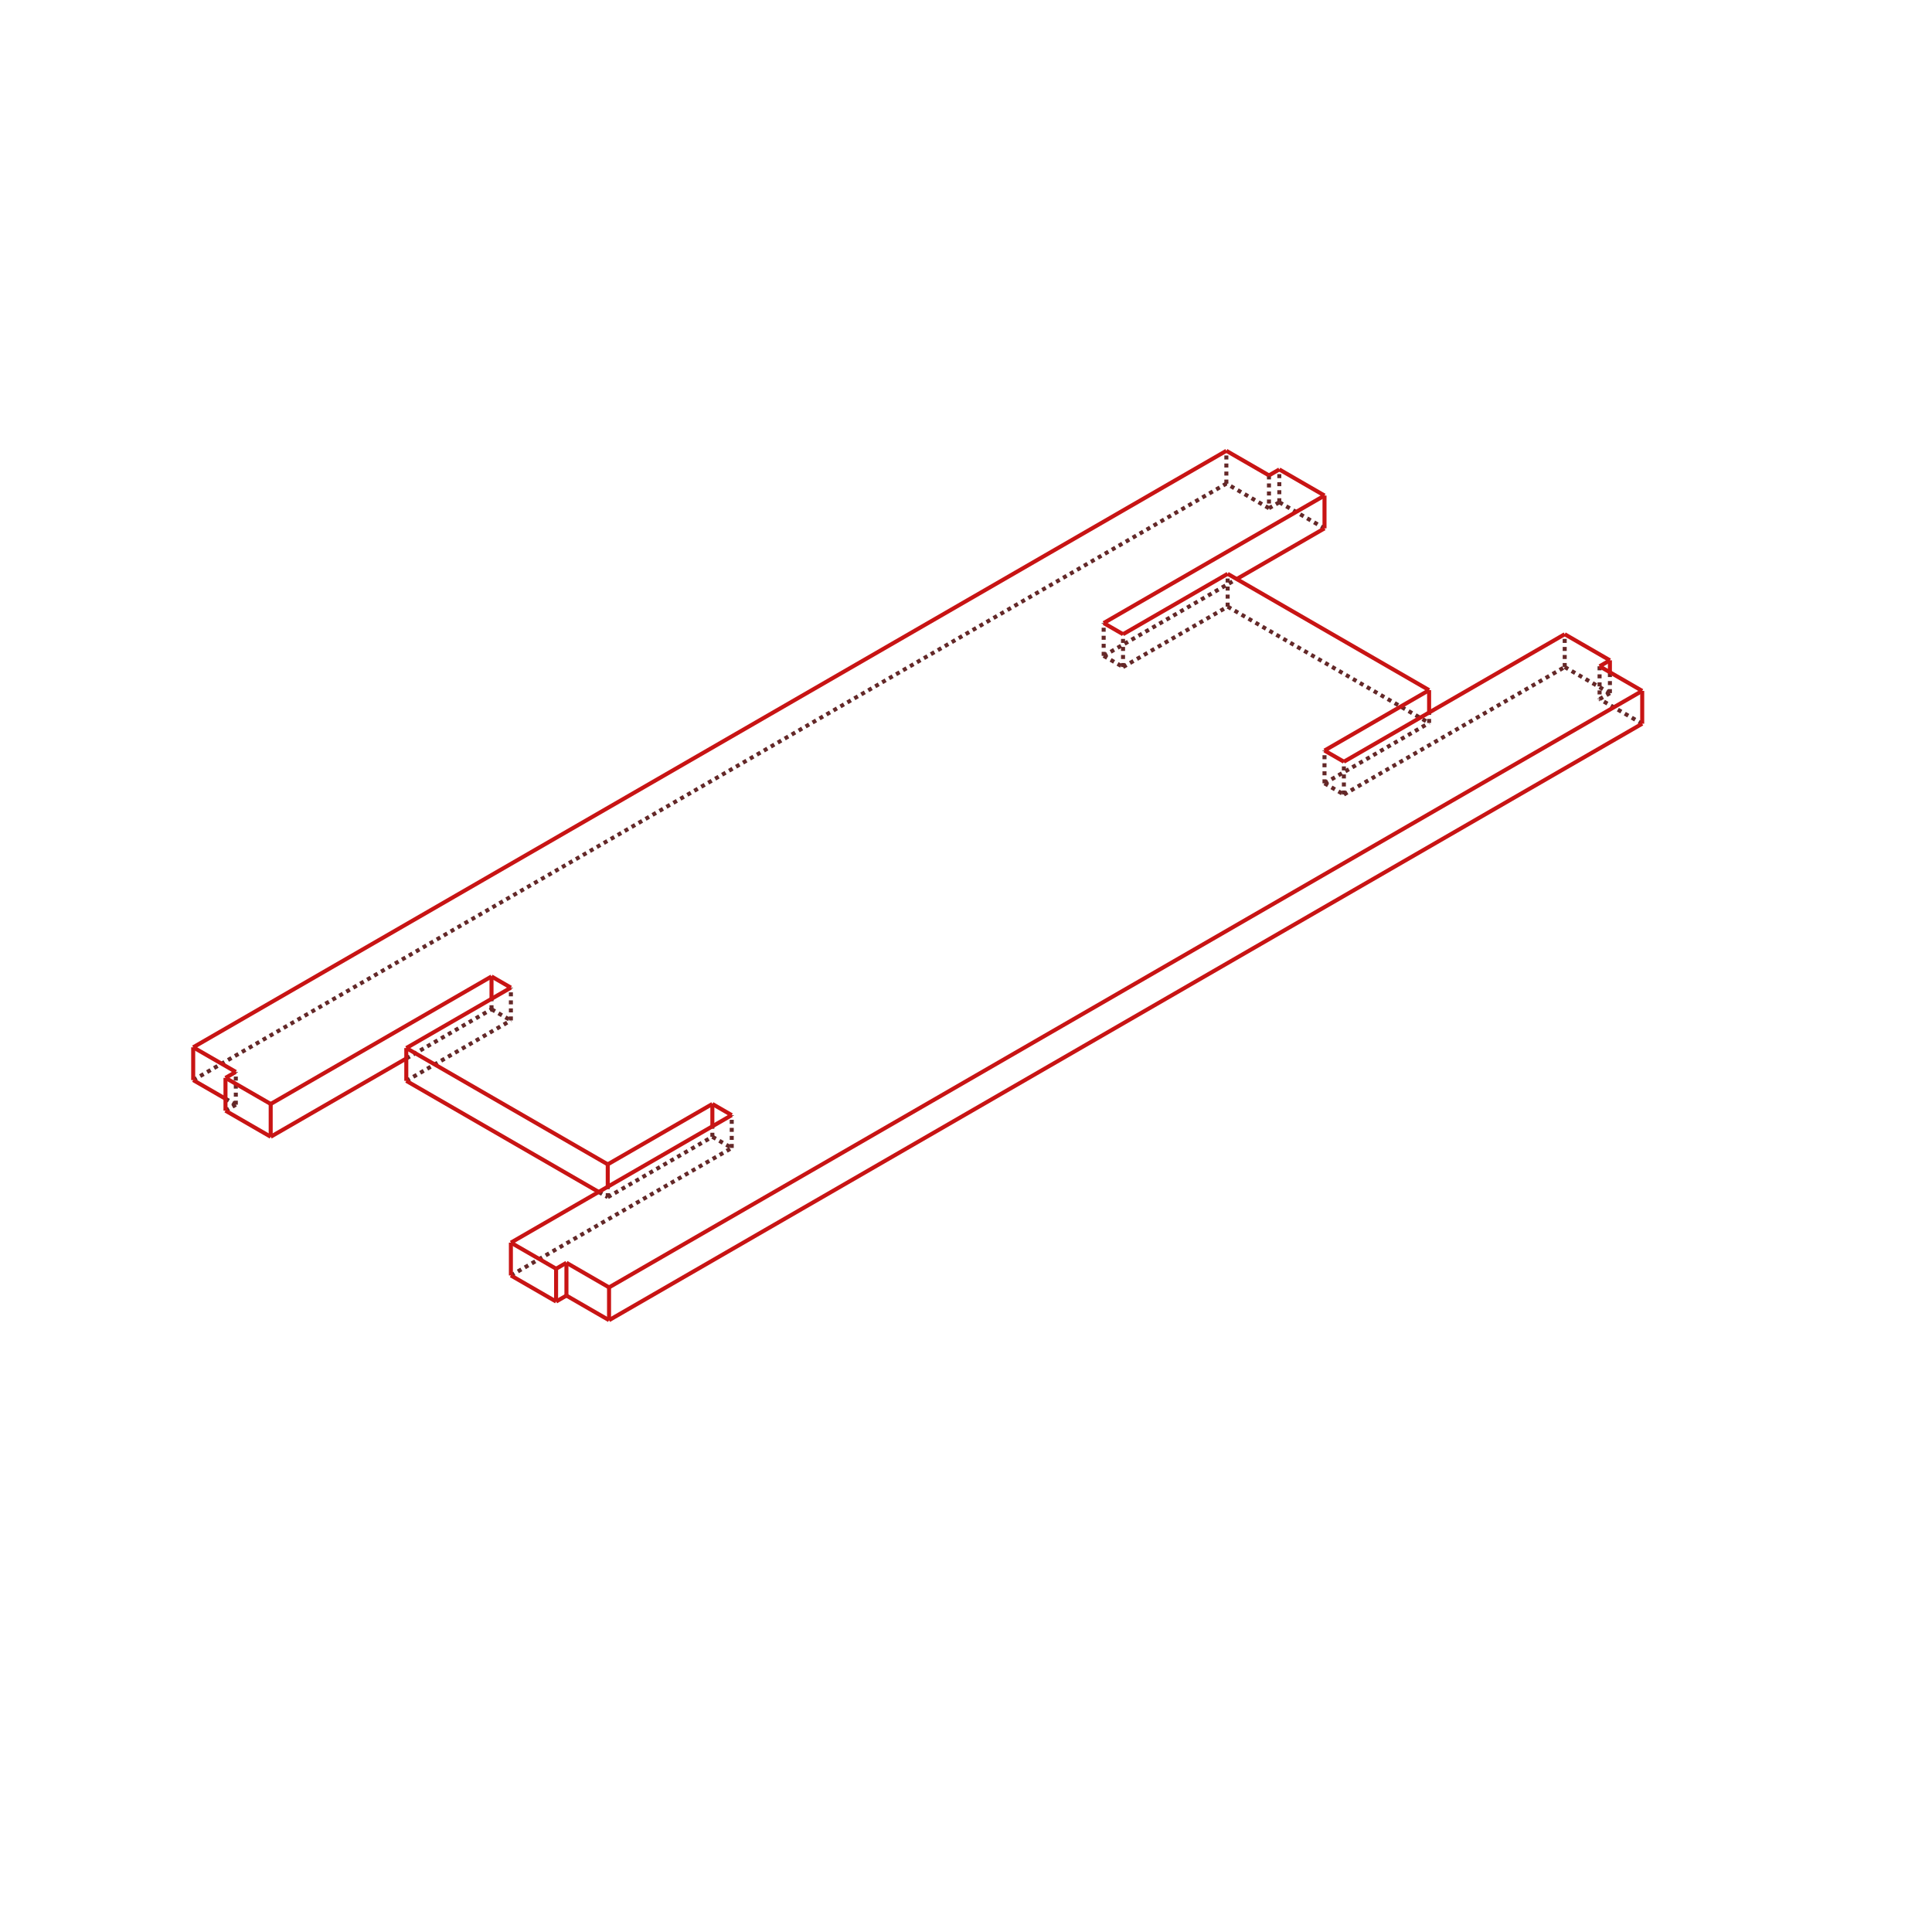
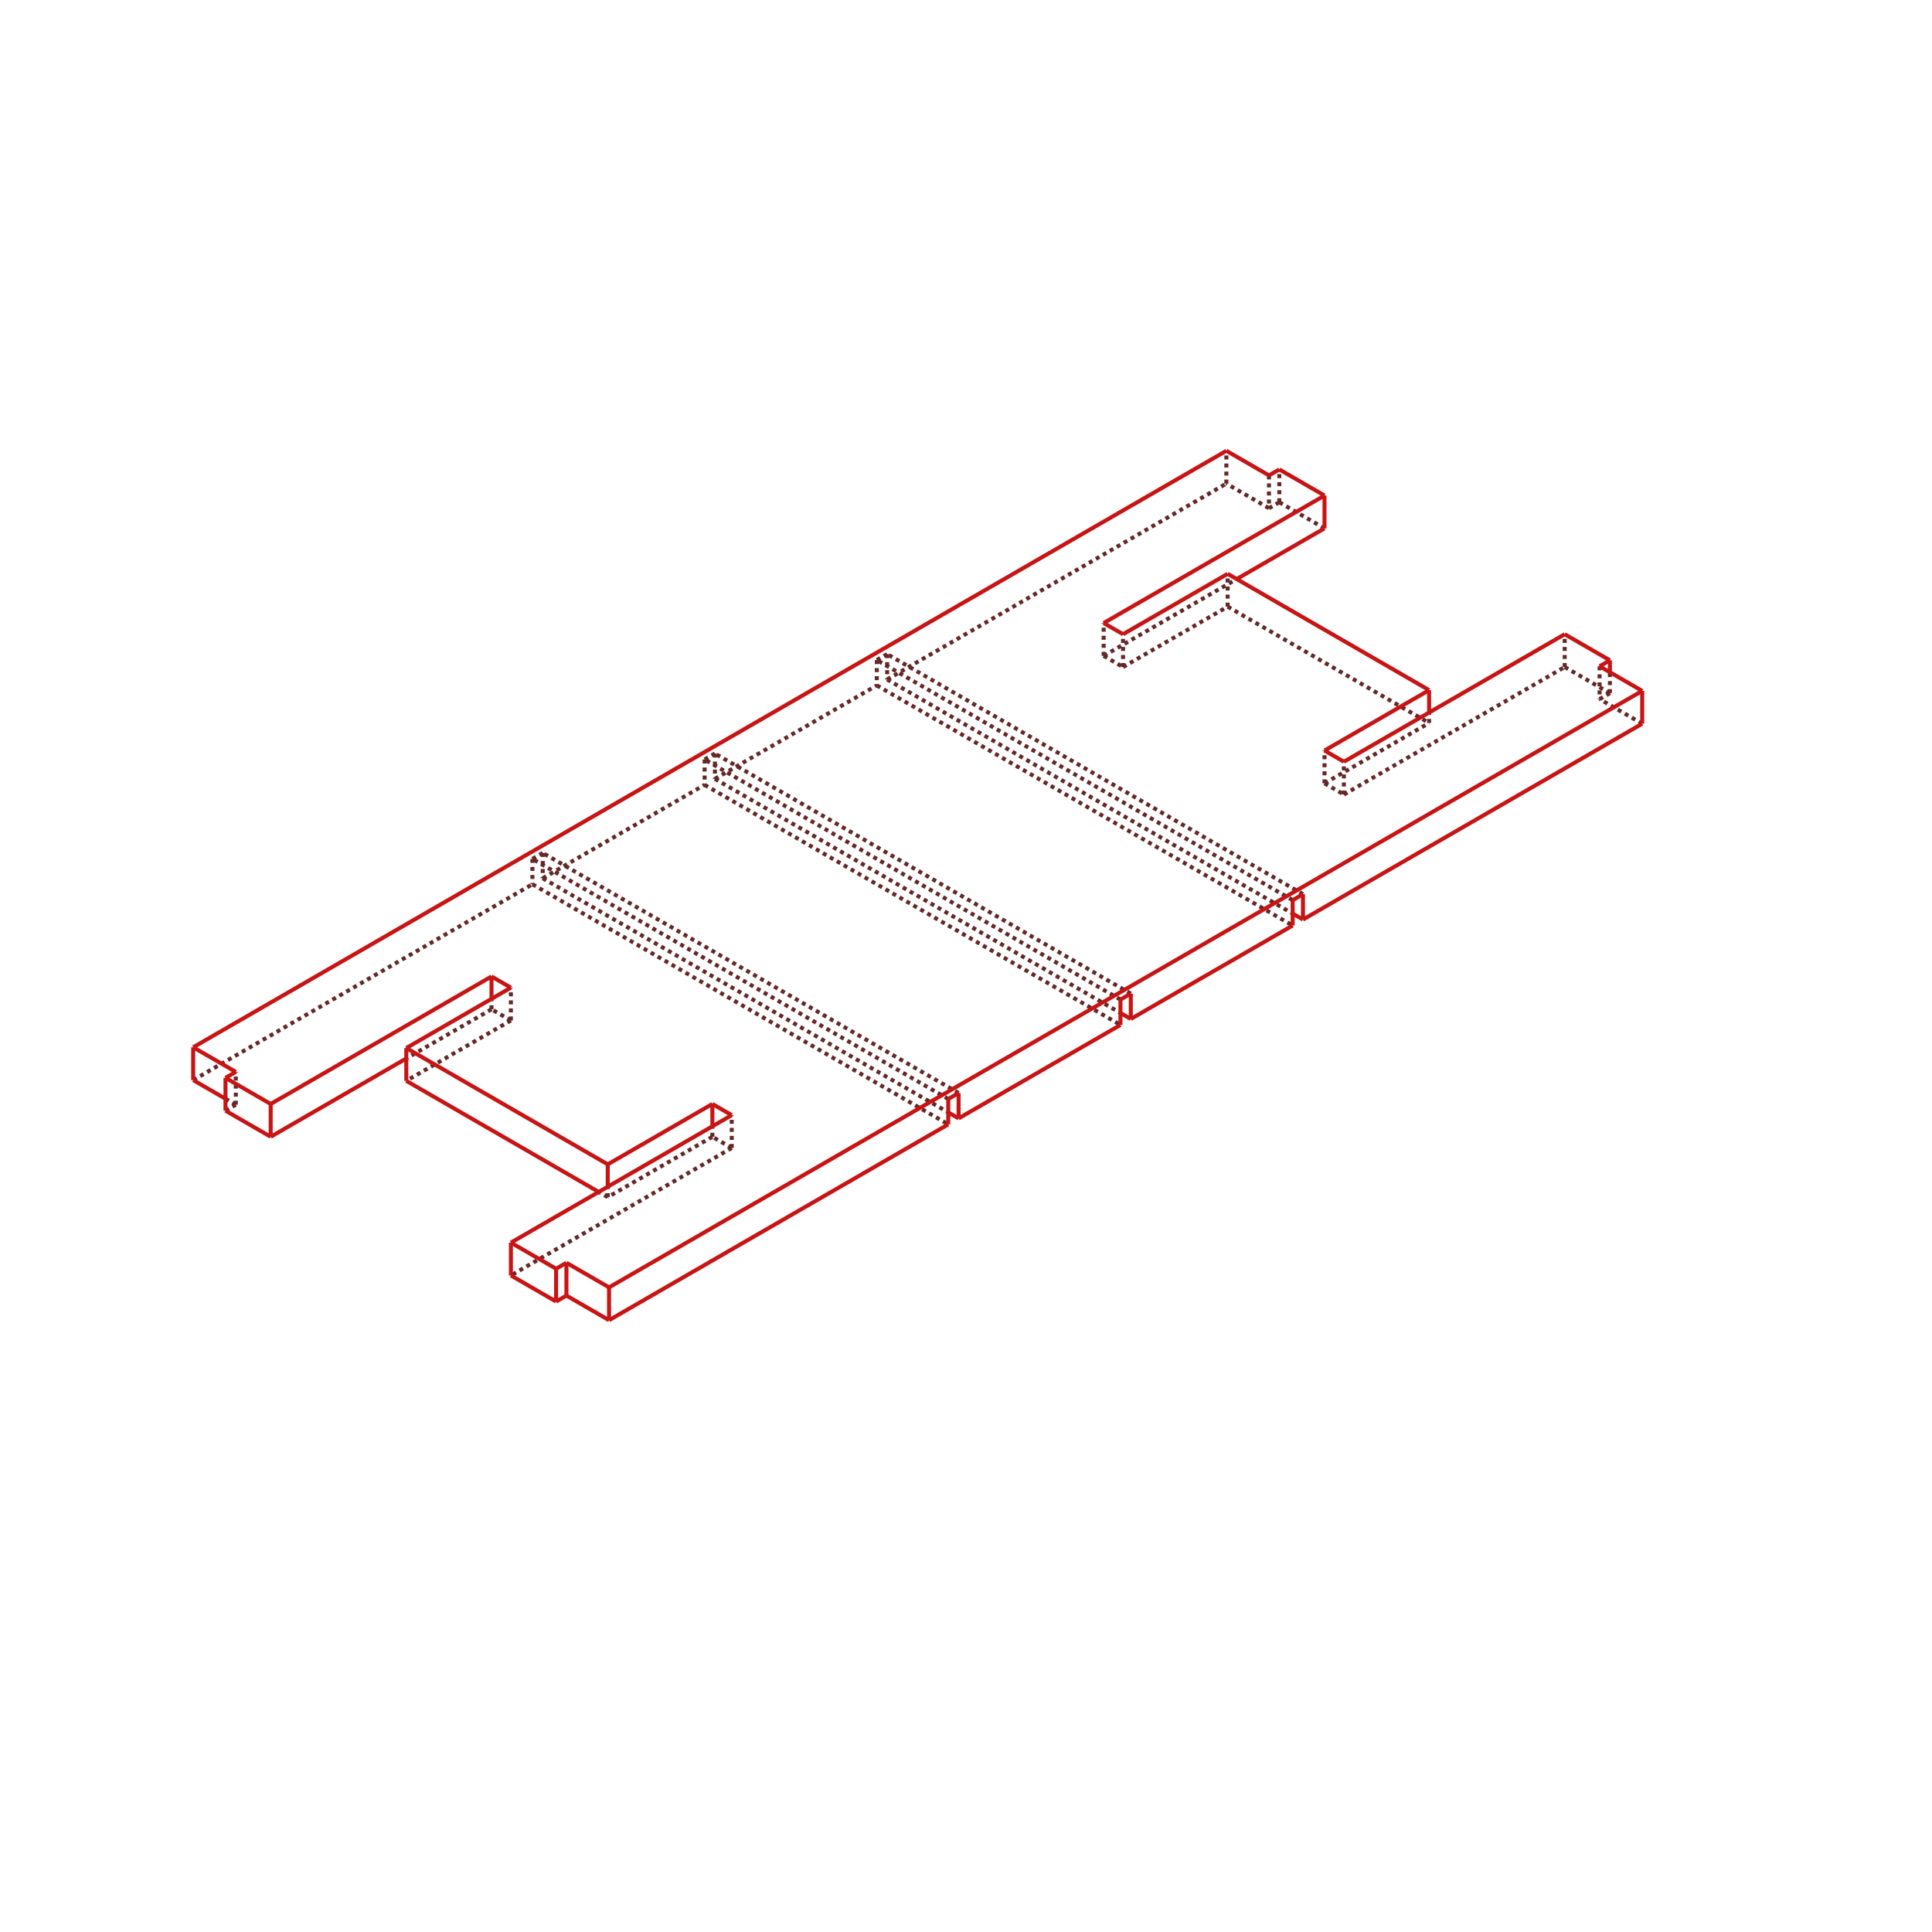
<svg xmlns="http://www.w3.org/2000/svg" width="480.0" height="480.0">
  <g transform="scale(4.537584, -4.537584)   translate(50.24701,-48.48362)" stroke-width="0.22" fill="none">
    <g stroke="rgb(100,40,40)" fill="none" stroke-dasharray="0.22,0.22">
      <path d="M19.799,20.984 L22.274,19.555 " />
      <path d="M19.799,20.984 L19.799,22.78 " />
      <path d="M10.182,12.574 L10.182,14.37 " />
      <path d="M10.182,12.574 L17.466,16.779 " />
      <path d="M37.901,10.533 L37.335,10.206 " />
      <path d="M39.669,8.859 L37.335,10.206 " />
-       <path d="M-22.274,-21.351 L-10.182,-14.37 " />
-       <path d="M-11.243,-13.758 L-10.182,-14.37 " />
-       <path d="M-16.971,-17.065 L-11.243,-13.758 " />
-       <path d="M-17.466,-16.779 L-16.971,-17.065 " />
-       <path d="M-28.001,-10.696 L-22.274,-7.389 " />
-       <path d="M-23.335,-6.777 L-22.274,-7.389 " />
-       <path d="M-28.001,-9.471 L-23.335,-6.777 " />
-       <path d="M-37.901,-12.329 L-37.335,-12.002 " />
-       <path d="M-37.335,-12.002 L-37.901,-11.676 " />
-       <path d="M-39.669,-10.655 L16.9,22.005 " />
+       <path d="M-1.673,11.281 L20.53,-1.538 " />
+       <path d="M-1.673,11.281 L16.9,22.005 " />
      <path d="M19.233,20.657 L16.9,22.005 " />
      <path d="M19.799,20.984 L19.233,20.657 " />
      <path d="M10.182,12.574 L11.243,11.962 " />
      <path d="M11.243,11.962 L16.971,15.268 " />
      <path d="M16.971,15.268 L28.001,8.9 " />
      <path d="M22.274,5.593 L28.001,8.9 " />
      <path d="M22.274,5.593 L23.335,4.981 " />
      <path d="M23.335,4.981 L35.426,11.962 " />
      <path d="M35.426,11.962 L37.901,10.533 " />
      <path d="M19.233,22.454 L19.233,20.657 " />
      <path d="M37.335,12.002 L37.335,10.206 " />
      <path d="M37.901,10.533 L37.901,11.676 " />
      <path d="M-10.182,-14.37 L-10.182,-12.574 " />
+       <path d="M-10.182,-14.37 L-22.274,-21.351 " />
      <path d="M-11.243,-13.758 L-11.243,-13.186 " />
+       <path d="M-10.182,-14.37 L-11.243,-13.758 " />
+       <path d="M-11.243,-13.758 L-16.971,-17.065 " />
      <path d="M-16.971,-17.065 L-16.971,-16.493 " />
+       <path d="M-16.971,-17.065 L-17.466,-16.779 " />
+       <path d="M-22.274,-7.389 L-28.001,-10.696 " />
      <path d="M-22.274,-7.389 L-22.274,-5.593 " />
      <path d="M-23.335,-6.777 L-23.335,-6.205 " />
+       <path d="M-22.274,-7.389 L-23.335,-6.777 " />
+       <path d="M-23.335,-6.777 L-28.001,-9.471 " />
+       <path d="M-37.901,-12.329 L-37.335,-12.002 " />
      <path d="M-37.335,-12.002 L-37.335,-10.206 " />
+       <path d="M-37.335,-12.002 L-37.901,-11.676 " />
+       <path d="M-39.669,-10.655 L-21.095,0.068 " />
+       <path d="M-21.095,1.456 L-21.095,0.068 " />
+       <path d="M-21.095,1.456 L-20.53,1.783 " />
+       <path d="M-20.53,1.783 L-20.53,0.395 " />
+       <path d="M-20.53,0.395 L-11.667,5.511 " />
+       <path d="M-11.667,6.899 L-11.667,5.511 " />
+       <path d="M-11.667,6.899 L-11.102,7.226 " />
+       <path d="M-11.102,7.226 L-11.102,5.838 " />
+       <path d="M-11.102,5.838 L-2.239,10.955 " />
+       <path d="M-2.239,12.343 L-2.239,10.955 " />
+       <path d="M-2.239,12.343 L-1.673,12.669 " />
+       <path d="M-1.673,12.669 L-1.673,11.281 " />
      <path d="M16.9,22.005 L16.9,23.801 " />
      <path d="M11.243,11.962 L11.243,13.758 " />
      <path d="M16.971,15.268 L16.971,17.065 " />
      <path d="M28.001,8.9 L28.001,9.471 " />
      <path d="M22.274,5.593 L22.274,7.389 " />
      <path d="M23.335,4.981 L23.335,6.777 " />
      <path d="M35.426,11.962 L35.426,13.758 " />
+       <path d="M21.095,-0.476 L-1.673,12.669 " />
+       <path d="M20.53,-0.803 L-2.239,12.343 " />
+       <path d="M-2.239,10.955 L20.53,-2.191 " />
+       <path d="M-11.102,5.838 L11.102,-6.981 " />
+       <path d="M11.667,-5.92 L-11.102,7.226 " />
+       <path d="M11.102,-6.246 L-11.667,6.899 " />
+       <path d="M-11.667,5.511 L11.102,-7.634 " />
+       <path d="M-20.53,0.395 L1.673,-12.424 " />
+       <path d="M2.239,-11.363 L-20.53,1.783 " />
+       <path d="M1.673,-11.69 L-21.095,1.456 " />
+       <path d="M-21.095,0.068 L1.673,-13.078 " />
    </g>
    <g stroke="rgb(200,20,20)" fill="none">
      <path d="M19.799,22.78 L22.274,21.351 " />
      <path d="M22.274,19.555 L22.274,21.351 " />
      <path d="M37.901,12.329 L37.335,12.002 " />
      <path d="M37.335,12.002 L39.669,10.655 " />
      <path d="M-16.9,-22.005 L39.669,10.655 " />
      <path d="M-19.233,-20.657 L-16.9,-22.005 " />
      <path d="M-19.799,-20.984 L-19.233,-20.657 " />
      <path d="M-19.799,-20.984 L-22.274,-19.555 " />
      <path d="M-10.182,-12.574 L-22.274,-19.555 " />
      <path d="M-10.182,-12.574 L-11.243,-11.962 " />
      <path d="M-11.243,-11.962 L-16.971,-15.268 " />
      <path d="M-16.971,-15.268 L-28.001,-8.9 " />
      <path d="M-22.274,-5.593 L-28.001,-8.9 " />
      <path d="M-22.274,-5.593 L-23.335,-4.981 " />
      <path d="M-23.335,-4.981 L-35.426,-11.962 " />
      <path d="M-35.426,-11.962 L-37.901,-10.533 " />
      <path d="M-37.901,-10.533 L-37.335,-10.206 " />
      <path d="M-39.669,-8.859 L-37.335,-10.206 " />
      <path d="M-39.669,-8.859 L16.9,23.801 " />
      <path d="M16.9,23.801 L19.233,22.454 " />
      <path d="M19.799,22.78 L19.233,22.454 " />
      <path d="M10.182,14.37 L22.274,21.351 " />
      <path d="M10.182,14.37 L11.243,13.758 " />
      <path d="M11.243,13.758 L16.971,17.065 " />
      <path d="M16.971,17.065 L28.001,10.696 " />
      <path d="M22.274,7.389 L28.001,10.696 " />
      <path d="M22.274,7.389 L23.335,6.777 " />
      <path d="M23.335,6.777 L35.426,13.758 " />
      <path d="M35.426,13.758 L37.901,12.329 " />
      <path d="M17.466,16.779 L22.274,19.555 " />
-       <path d="M-16.9,-23.801 L39.669,8.859 " />
+       <path d="M21.095,-1.864 L39.669,8.859 " />
+       <path d="M20.53,-1.538 L21.095,-1.864 " />
+       <path d="M37.901,11.676 L37.901,12.329 " />
+       <path d="M39.669,10.655 L39.669,8.859 " />
+       <path d="M21.095,-1.864 L21.095,-0.476 " />
+       <path d="M21.095,-0.476 L20.53,-0.803 " />
+       <path d="M20.53,-2.191 L20.53,-0.803 " />
+       <path d="M11.667,-7.308 L20.53,-2.191 " />
+       <path d="M11.667,-7.308 L11.667,-5.92 " />
+       <path d="M11.667,-5.92 L11.102,-6.246 " />
+       <path d="M11.102,-7.634 L11.102,-6.246 " />
+       <path d="M2.239,-12.751 L11.102,-7.634 " />
+       <path d="M2.239,-12.751 L2.239,-11.363 " />
+       <path d="M2.239,-11.363 L1.673,-11.69 " />
+       <path d="M1.673,-13.078 L1.673,-11.69 " />
+       <path d="M-16.9,-23.801 L1.673,-13.078 " />
+       <path d="M-16.9,-22.005 L-16.9,-23.801 " />
+       <path d="M-19.233,-22.454 L-19.233,-20.657 " />
      <path d="M-16.9,-23.801 L-19.233,-22.454 " />
      <path d="M-19.799,-22.78 L-19.233,-22.454 " />
-       <path d="M-19.799,-22.78 L-22.274,-21.351 " />
-       <path d="M-28.001,-10.696 L-17.466,-16.779 " />
-       <path d="M-35.426,-13.758 L-28.001,-9.471 " />
-       <path d="M-35.426,-13.758 L-37.901,-12.329 " />
-       <path d="M-37.901,-11.676 L-39.669,-10.655 " />
-       <path d="M37.901,11.676 L37.901,12.329 " />
-       <path d="M39.669,10.655 L39.669,8.859 " />
-       <path d="M-16.9,-22.005 L-16.9,-23.801 " />
-       <path d="M-19.233,-22.454 L-19.233,-20.657 " />
      <path d="M-19.799,-22.78 L-19.799,-20.984 " />
      <path d="M-22.274,-21.351 L-22.274,-19.555 " />
+       <path d="M-19.799,-22.78 L-22.274,-21.351 " />
      <path d="M-11.243,-13.186 L-11.243,-11.962 " />
      <path d="M-16.971,-16.493 L-16.971,-15.268 " />
      <path d="M-28.001,-10.696 L-28.001,-8.9 " />
+       <path d="M-17.466,-16.779 L-28.001,-10.696 " />
      <path d="M-23.335,-6.205 L-23.335,-4.981 " />
      <path d="M-35.426,-13.758 L-35.426,-11.962 " />
+       <path d="M-28.001,-9.471 L-35.426,-13.758 " />
      <path d="M-37.901,-12.329 L-37.901,-10.533 " />
+       <path d="M-35.426,-13.758 L-37.901,-12.329 " />
      <path d="M-39.669,-10.655 L-39.669,-8.859 " />
+       <path d="M-37.901,-11.676 L-39.669,-10.655 " />
      <path d="M28.001,9.471 L28.001,10.696 " />
+       <path d="M11.102,-6.981 L11.667,-7.308 " />
+       <path d="M1.673,-12.424 L2.239,-12.751 " />
    </g>
  </g>
</svg>
